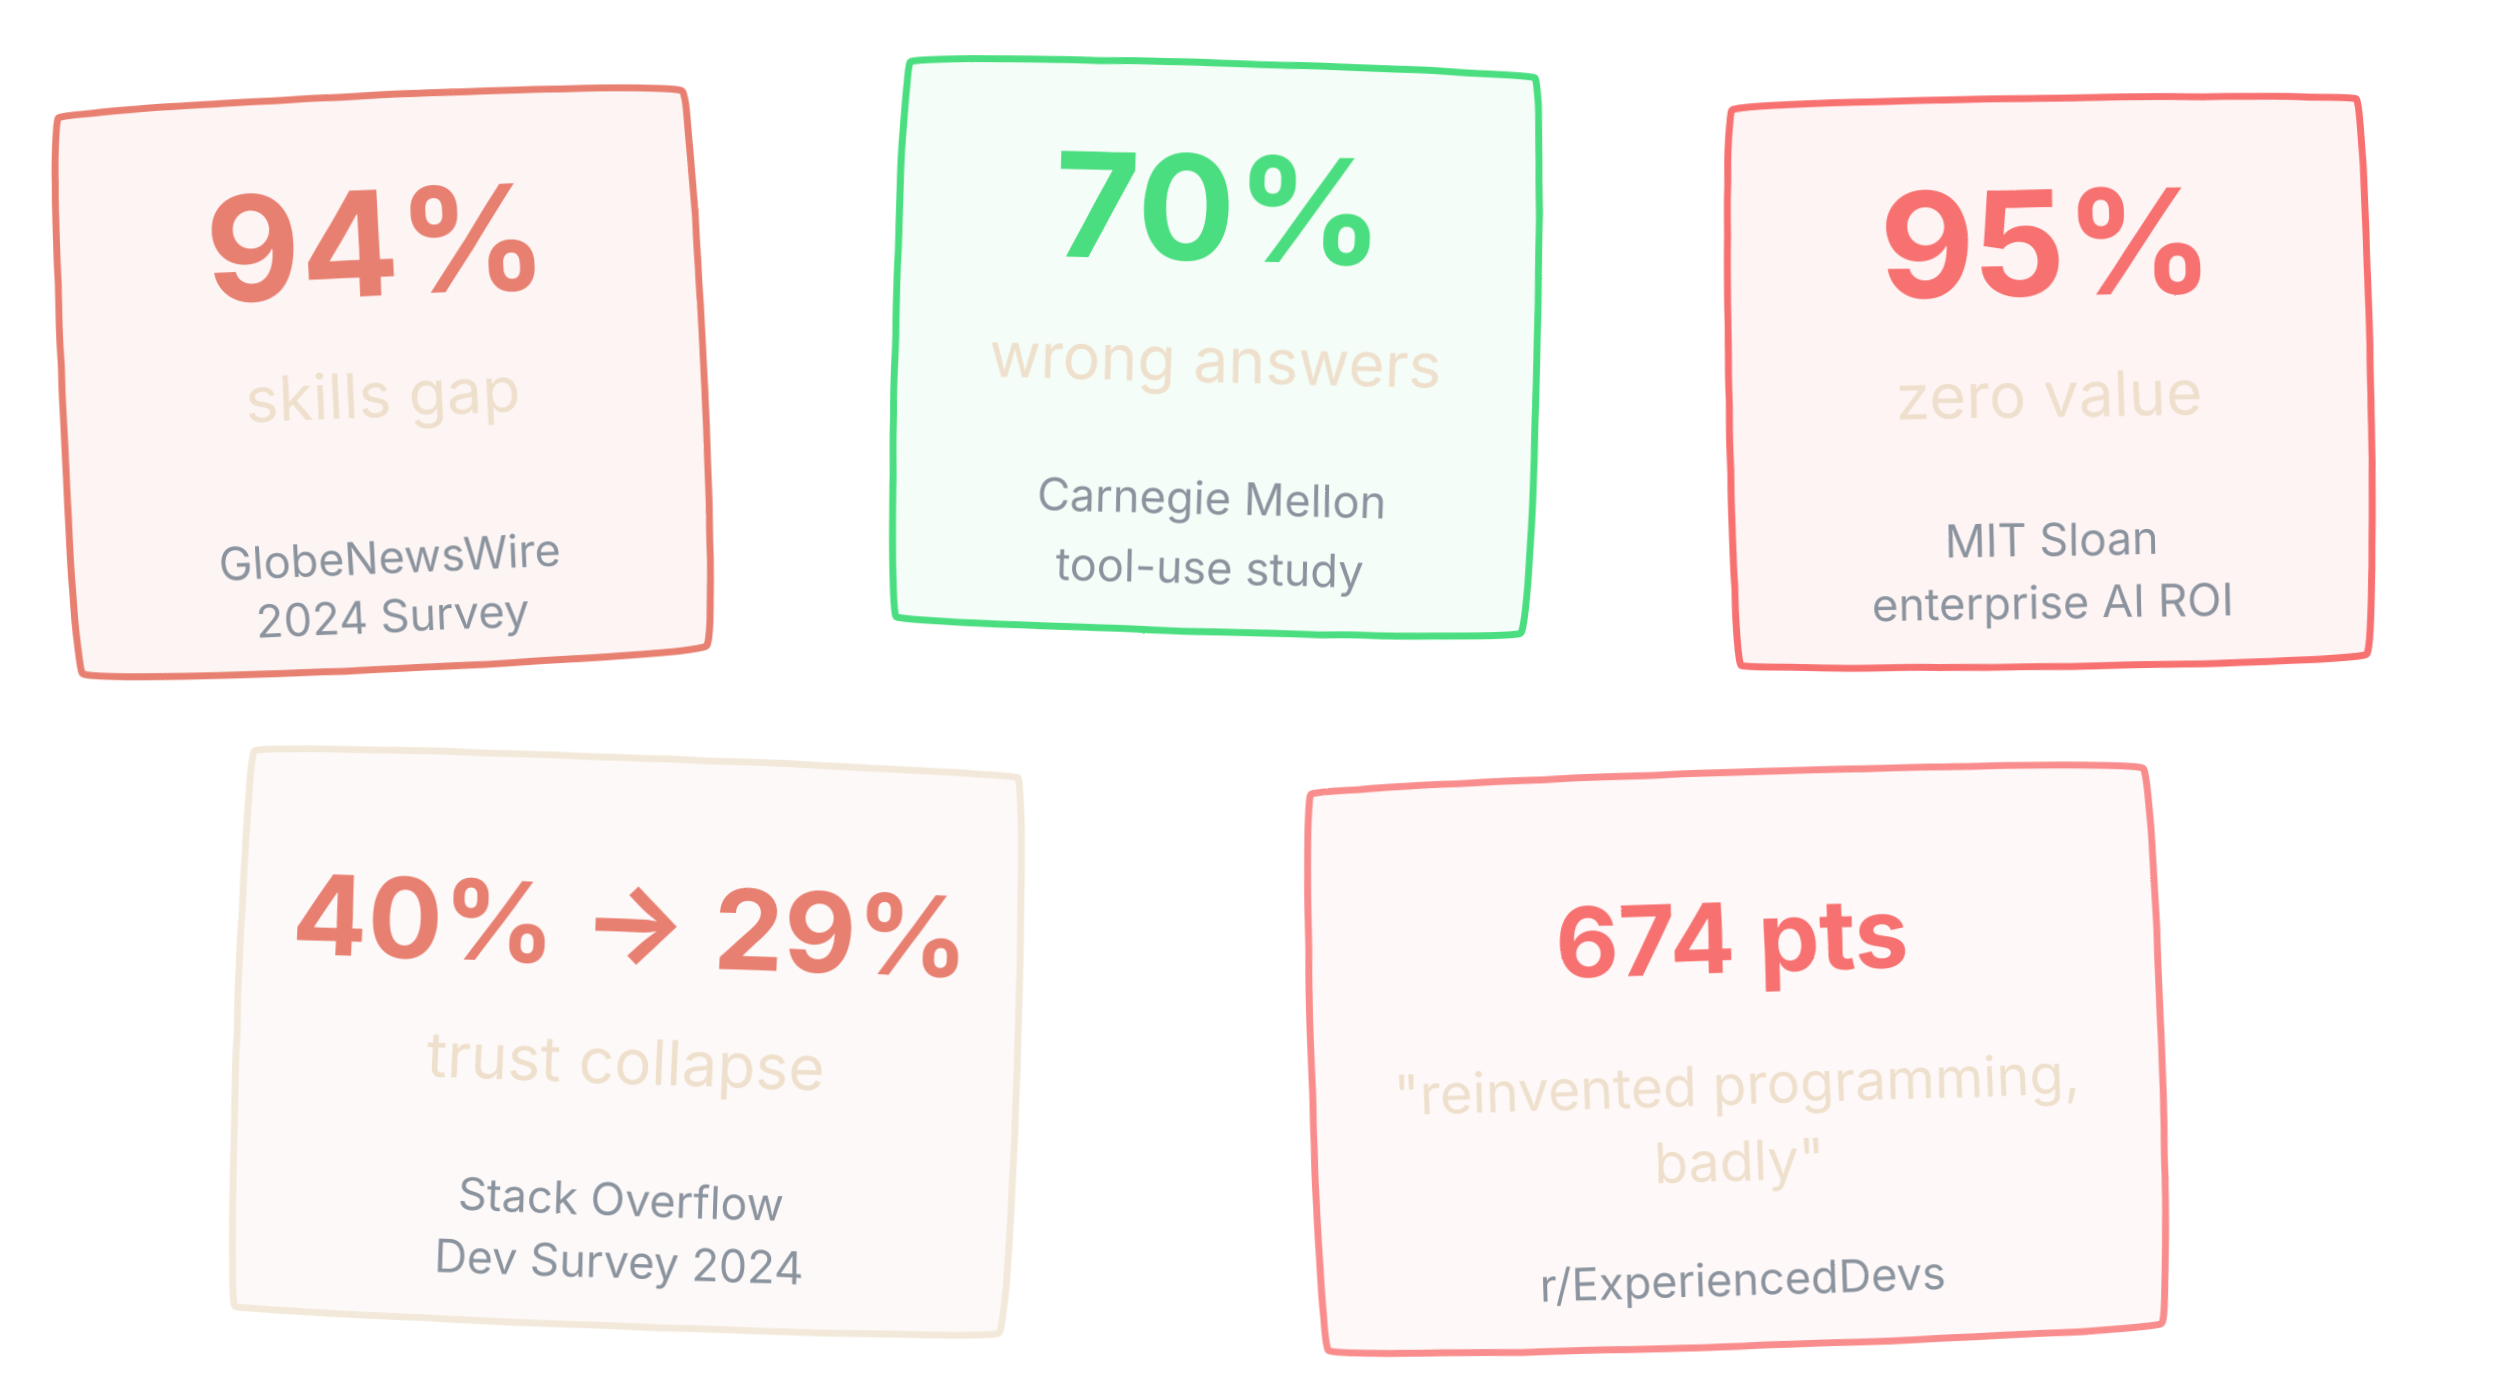
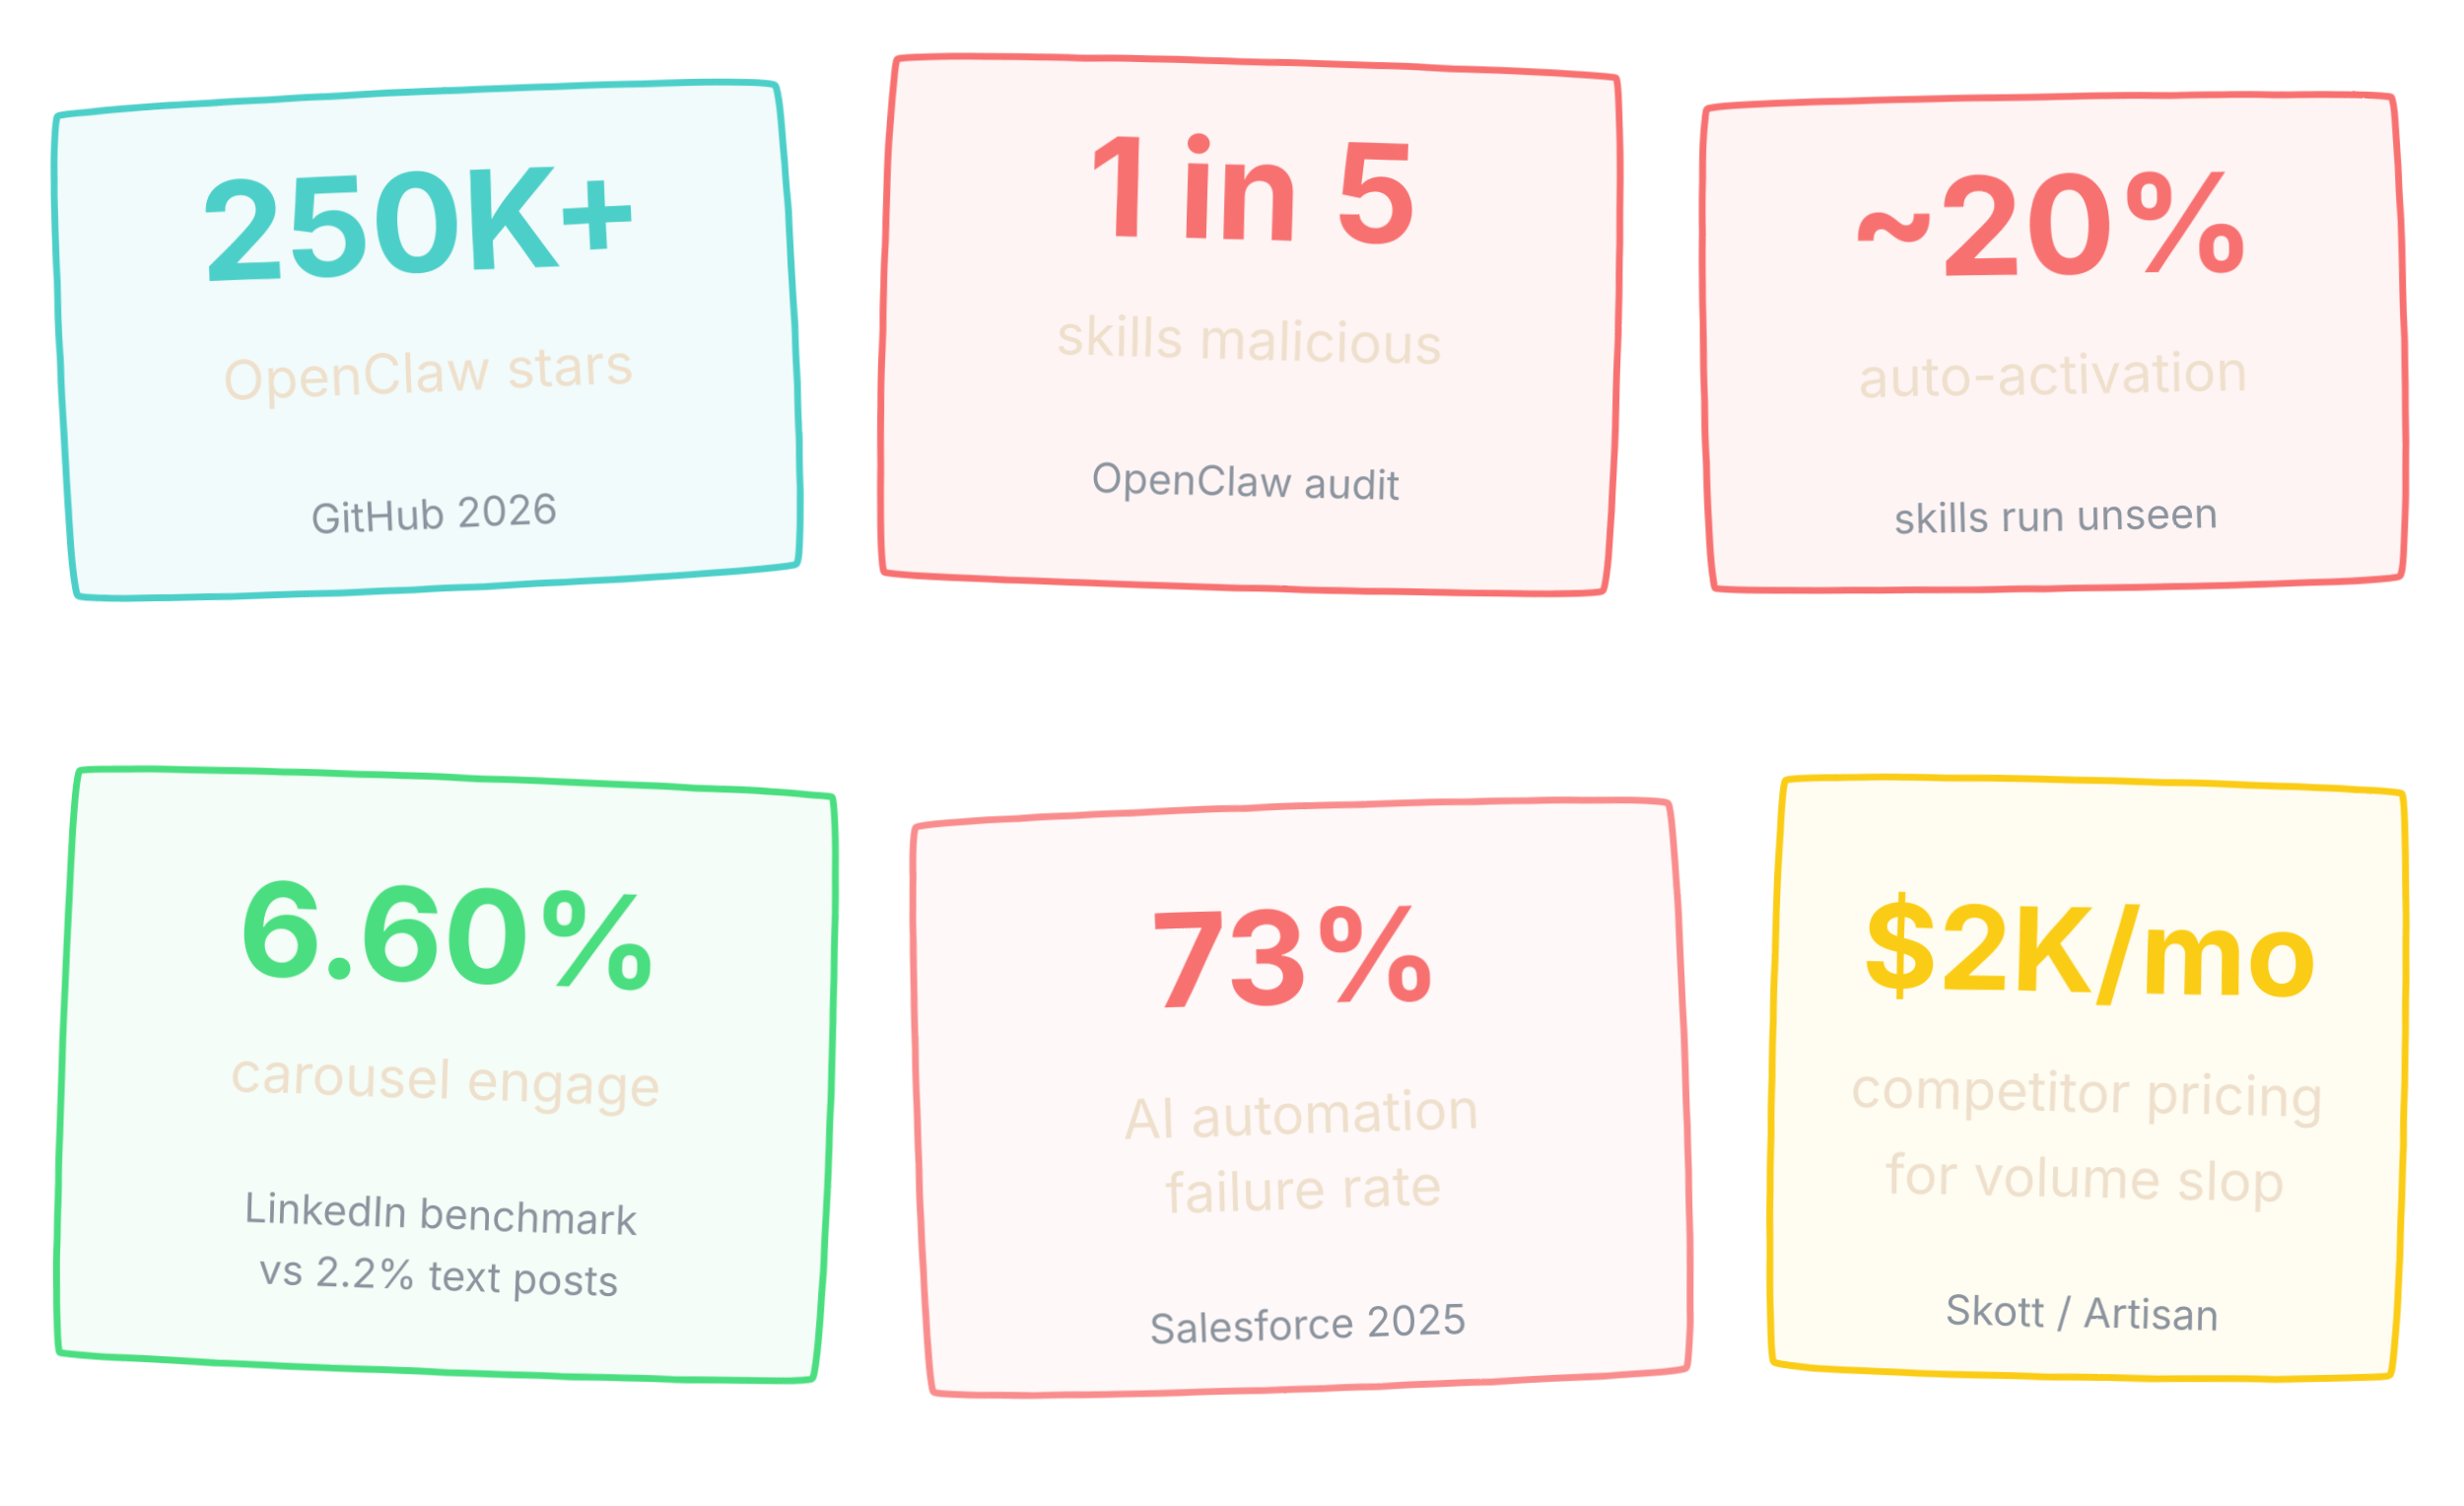
- <svg xmlns="http://www.w3.org/2000/svg" viewBox="0 0 720 400" style="width:100%;max-width:720px;">
+ <svg xmlns="http://www.w3.org/2000/svg" viewBox="0 0 720 440" style="width:100%;max-width:720px;">
  <defs>
    <filter id="roughen-2" x="-2%" y="-2%" width="104%" height="104%">
      <feTurbulence type="turbulence" baseFrequency="0.03" numOctaves="2" result="noise" seed="2" />
      <feDisplacementMap in="SourceGraphic" in2="noise" scale="0.4" xChannelSelector="R" yChannelSelector="G" />
    </filter>
  </defs>
  <g filter="url(#roughen-2)" transform="rotate(-2.5, 110, 110)">
-     <path d="M 20,30 C 23,27 197,26 200,30 C 203,33 204,188 200,190 C 197,193 23,194 20,190 C 17,187 17,33 20,30 Z" fill="rgba(232,128,114,0.08)" stroke="#e88072" stroke-width="2" stroke-linecap="round" stroke-linejoin="round" />
-     <text x="110" y="85" text-anchor="middle" font-family="'Inter', sans-serif" font-size="42" fill="#e88072" font-weight="700">94%</text>
-     <text x="110" y="120" text-anchor="middle" font-family="'Inter', sans-serif" font-size="18" fill="#eee0cc">skills gap</text>
-     <text x="110" y="165" text-anchor="middle" font-family="'Inter', sans-serif" font-size="13" fill="#8b949e">GlobeNewsWire</text>
-     <text x="110" y="182" text-anchor="middle" font-family="'Inter', sans-serif" font-size="13" fill="#8b949e">2024 Survey</text>
+     <path d="M 20,30 C 23,27 227,26 230,30 C 233,33 234,168 230,170 C 227,173 23,174 20,170 C 17,167 17,33 20,30 Z" fill="rgba(77,207,201,0.08)" stroke="#4DCFC9" stroke-width="2" stroke-linecap="round" stroke-linejoin="round" />
+     <text x="125" y="80" text-anchor="middle" font-family="'Inter', sans-serif" font-size="40" fill="#4DCFC9" font-weight="700">250K+</text>
+     <text x="125" y="115" text-anchor="middle" font-family="'Inter', sans-serif" font-size="16" fill="#eee0cc">OpenClaw stars</text>
+     <text x="125" y="155" text-anchor="middle" font-family="'Inter', sans-serif" font-size="12" fill="#8b949e">GitHub 2026</text>
  </g>
-   <g filter="url(#roughen-2)" transform="rotate(1.5, 350, 100)">
-     <path d="M 260,20 C 263,17 437,18 440,20 C 443,23 444,178 440,180 C 437,183 263,182 260,180 C 257,177 257,23 260,20 Z" fill="rgba(78,222,128,0.06)" stroke="#4ade80" stroke-width="2" stroke-linecap="round" stroke-linejoin="round" />
-     <text x="350" y="75" text-anchor="middle" font-family="'Inter', sans-serif" font-size="42" fill="#4ade80" font-weight="700">70%</text>
-     <text x="350" y="110" text-anchor="middle" font-family="'Inter', sans-serif" font-size="18" fill="#eee0cc">wrong answers</text>
-     <text x="350" y="148" text-anchor="middle" font-family="'Inter', sans-serif" font-size="13" fill="#8b949e">Carnegie Mellon</text>
-     <text x="350" y="168" text-anchor="middle" font-family="'Inter', sans-serif" font-size="13" fill="#8b949e">tool-use study</text>
+   <g filter="url(#roughen-2)" transform="rotate(1.5, 370, 100)">
+     <path d="M 260,20 C 263,17 467,18 470,20 C 473,23 474,168 470,170 C 467,173 263,172 260,170 C 257,167 257,23 260,20 Z" fill="rgba(248,113,113,0.08)" stroke="#f87171" stroke-width="2" stroke-linecap="round" stroke-linejoin="round" />
+     <text x="365" y="70" text-anchor="middle" font-family="'Inter', sans-serif" font-size="40" fill="#f87171" font-weight="700">1 in 5</text>
+     <text x="365" y="105" text-anchor="middle" font-family="'Inter', sans-serif" font-size="16" fill="#eee0cc">skills malicious</text>
+     <text x="365" y="145" text-anchor="middle" font-family="'Inter', sans-serif" font-size="12" fill="#8b949e">OpenClaw audit</text>
  </g>
-   <g filter="url(#roughen-2)" transform="rotate(-1.0, 590, 110)">
-     <path d="M 500,30 C 503,27 677,28 680,30 C 683,33 684,188 680,190 C 677,193 503,192 500,190 C 497,187 497,33 500,30 Z" fill="rgba(248,113,113,0.08)" stroke="#f87171" stroke-width="2" stroke-linecap="round" stroke-linejoin="round" />
-     <text x="590" y="85" text-anchor="middle" font-family="'Inter', sans-serif" font-size="42" fill="#f87171" font-weight="700">95%</text>
-     <text x="590" y="120" text-anchor="middle" font-family="'Inter', sans-serif" font-size="18" fill="#eee0cc">zero value</text>
-     <text x="590" y="160" text-anchor="middle" font-family="'Inter', sans-serif" font-size="13" fill="#8b949e">MIT Sloan</text>
-     <text x="590" y="178" text-anchor="middle" font-family="'Inter', sans-serif" font-size="13" fill="#8b949e">enterprise AI ROI</text>
+   <g filter="url(#roughen-2)" transform="rotate(-1.0, 600, 110)">
+     <path d="M 500,30 C 503,27 697,28 700,30 C 703,33 704,168 700,170 C 697,173 503,172 500,170 C 497,167 497,33 500,30 Z" fill="rgba(248,113,113,0.08)" stroke="#f87171" stroke-width="2" stroke-linecap="round" stroke-linejoin="round" />
+     <text x="600" y="80" text-anchor="middle" font-family="'Inter', sans-serif" font-size="40" fill="#f87171" font-weight="700">~20%</text>
+     <text x="600" y="115" text-anchor="middle" font-family="'Inter', sans-serif" font-size="16" fill="#eee0cc">auto-activation</text>
+     <text x="600" y="155" text-anchor="middle" font-family="'Inter', sans-serif" font-size="12" fill="#8b949e">skills run unseen</text>
  </g>
-   <g filter="url(#roughen-2)" transform="rotate(2.0, 180, 310)">
-     <path d="M 70,220 C 73,217 287,218 290,220 C 293,223 294,378 290,380 C 287,383 73,382 70,380 C 67,377 67,223 70,220 Z" fill="rgba(232,128,114,0.06)" stroke="#eee0cc" stroke-width="2" stroke-linecap="round" stroke-linejoin="round" opacity="0.7" />
-     <text x="180" y="278" text-anchor="middle" font-family="'Inter', sans-serif" font-size="32" fill="#e88072" font-weight="700">40% → 29%</text>
-     <text x="180" y="312" text-anchor="middle" font-family="'Inter', sans-serif" font-size="18" fill="#eee0cc">trust collapse</text>
-     <text x="180" y="350" text-anchor="middle" font-family="'Inter', sans-serif" font-size="13" fill="#8b949e">Stack Overflow</text>
-     <text x="180" y="368" text-anchor="middle" font-family="'Inter', sans-serif" font-size="13" fill="#8b949e">Dev Survey 2024</text>
+   <g filter="url(#roughen-2)" transform="rotate(2.0, 160, 320)">
+     <path d="M 20,230 C 23,227 237,228 240,230 C 243,233 244,398 240,400 C 237,403 23,402 20,400 C 17,397 17,233 20,230 Z" fill="rgba(78,222,128,0.06)" stroke="#4ade80" stroke-width="2" stroke-linecap="round" stroke-linejoin="round" />
+     <text x="130" y="288" text-anchor="middle" font-family="'Inter', sans-serif" font-size="38" fill="#4ade80" font-weight="700">6.60%</text>
+     <text x="130" y="322" text-anchor="middle" font-family="'Inter', sans-serif" font-size="16" fill="#eee0cc">carousel engage</text>
+     <text x="130" y="360" text-anchor="middle" font-family="'Inter', sans-serif" font-size="12" fill="#8b949e">LinkedIn benchmark</text>
+     <text x="130" y="378" text-anchor="middle" font-family="'Inter', sans-serif" font-size="12" fill="#8b949e">vs 2.2% text posts</text>
  </g>
-   <g filter="url(#roughen-2)" transform="rotate(-1.8, 500, 310)">
-     <path d="M 380,225 C 383,222 617,221 620,225 C 623,228 624,383 620,385 C 617,388 383,389 380,385 C 377,382 377,228 380,225 Z" fill="rgba(248,113,113,0.06)" stroke="#f87171" stroke-width="2" stroke-linecap="round" stroke-linejoin="round" opacity="0.8" />
-     <text x="500" y="280" text-anchor="middle" font-family="'Inter', sans-serif" font-size="28" fill="#f87171" font-weight="700">674 pts</text>
-     <text x="500" y="318" text-anchor="middle" font-family="'Inter', sans-serif" font-size="16" fill="#eee0cc">"reinvented programming,</text>
-     <text x="500" y="340" text-anchor="middle" font-family="'Inter', sans-serif" font-size="16" fill="#eee0cc">badly"</text>
-     <text x="500" y="373" text-anchor="middle" font-family="'Inter', sans-serif" font-size="13" fill="#8b949e">r/ExperiencedDevs</text>
+   <g filter="url(#roughen-2)" transform="rotate(-1.8, 480, 320)">
+     <path d="M 270,235 C 273,232 487,231 490,235 C 493,238 494,398 490,400 C 487,403 273,404 270,400 C 267,397 267,238 270,235 Z" fill="rgba(248,113,113,0.06)" stroke="#f87171" stroke-width="2" stroke-linecap="round" stroke-linejoin="round" opacity="0.8" />
+     <text x="380" y="290" text-anchor="middle" font-family="'Inter', sans-serif" font-size="38" fill="#f87171" font-weight="700">73%</text>
+     <text x="380" y="328" text-anchor="middle" font-family="'Inter', sans-serif" font-size="16" fill="#eee0cc">AI automation</text>
+     <text x="380" y="350" text-anchor="middle" font-family="'Inter', sans-serif" font-size="16" fill="#eee0cc">failure rate</text>
+     <text x="380" y="388" text-anchor="middle" font-family="'Inter', sans-serif" font-size="12" fill="#8b949e">Salesforce 2025</text>
+   </g>
+   <g filter="url(#roughen-2)" transform="rotate(1.2, 620, 310)">
+     <path d="M 520,230 C 523,227 697,228 700,230 C 703,233 704,398 700,400 C 697,403 523,404 520,400 C 517,397 517,233 520,230 Z" fill="rgba(250,204,21,0.06)" stroke="#facc15" stroke-width="2" stroke-linecap="round" stroke-linejoin="round" />
+     <text x="610" y="290" text-anchor="middle" font-family="'Inter', sans-serif" font-size="34" fill="#facc15" font-weight="700">$2K/mo</text>
+     <text x="610" y="325" text-anchor="middle" font-family="'Inter', sans-serif" font-size="16" fill="#eee0cc">competitor pricing</text>
+     <text x="610" y="350" text-anchor="middle" font-family="'Inter', sans-serif" font-size="16" fill="#eee0cc">for volume slop</text>
+     <text x="610" y="388" text-anchor="middle" font-family="'Inter', sans-serif" font-size="12" fill="#8b949e">Skott / Artisan</text>
  </g>
</svg>
